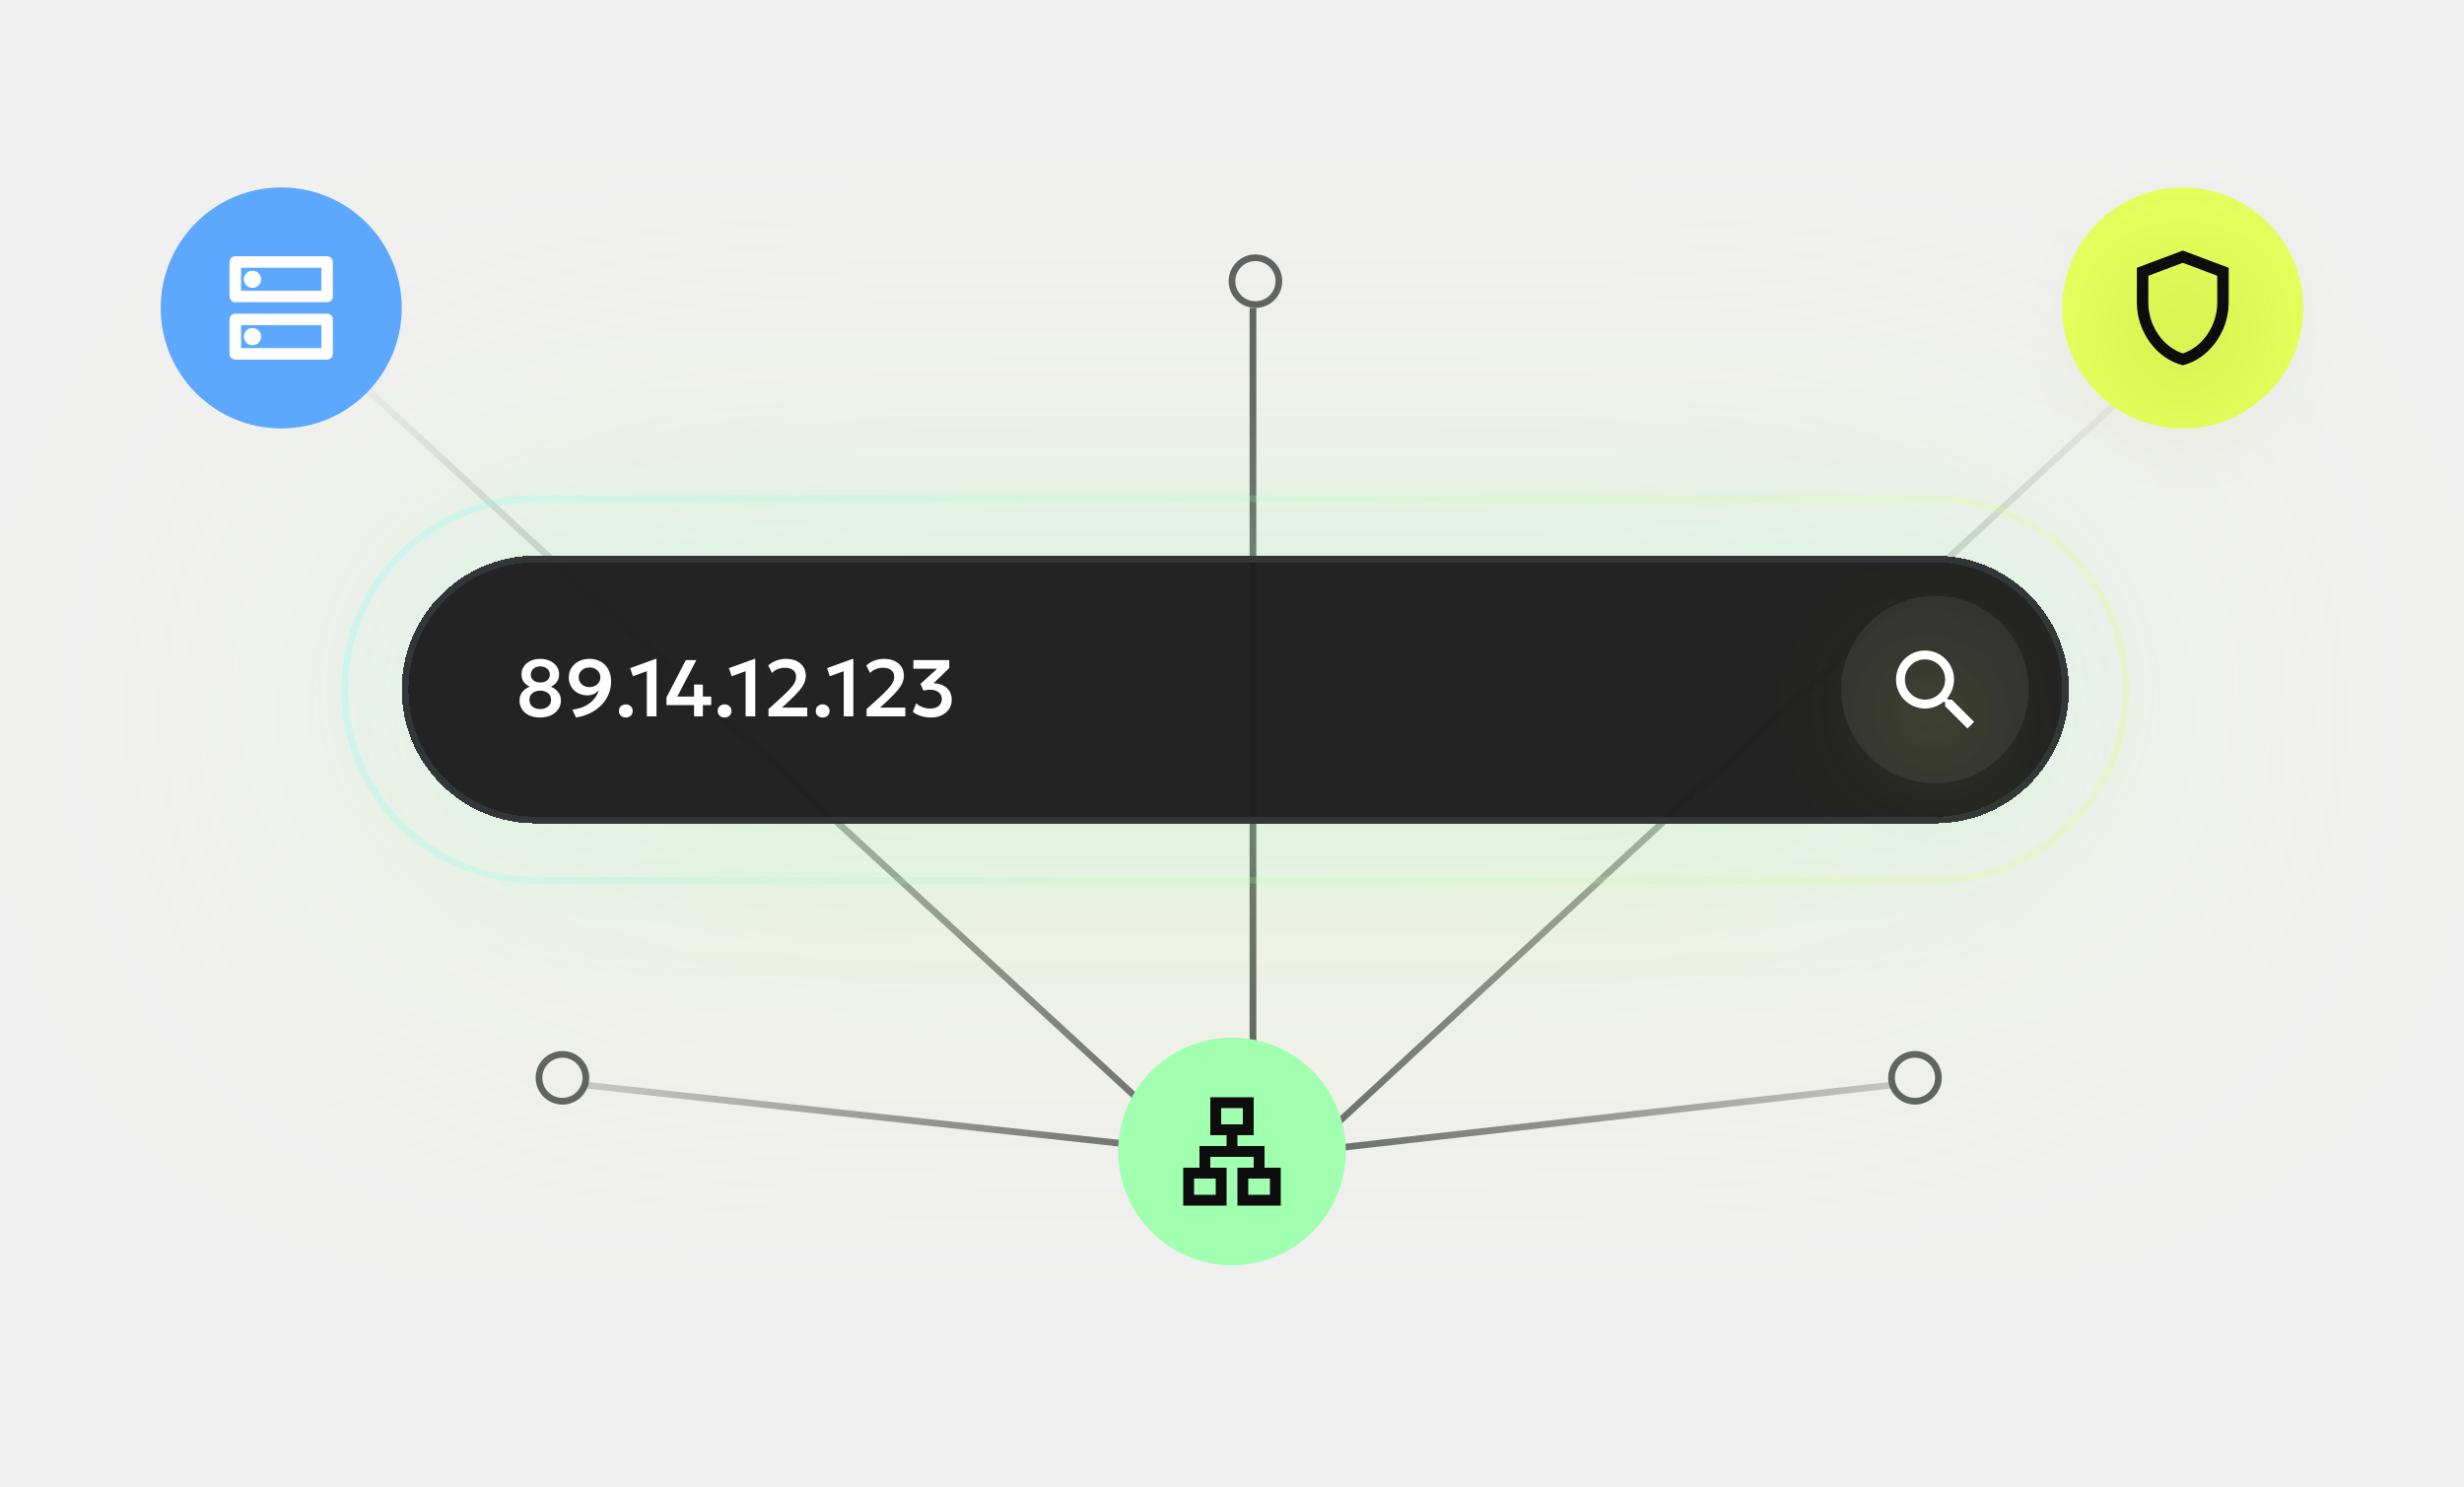
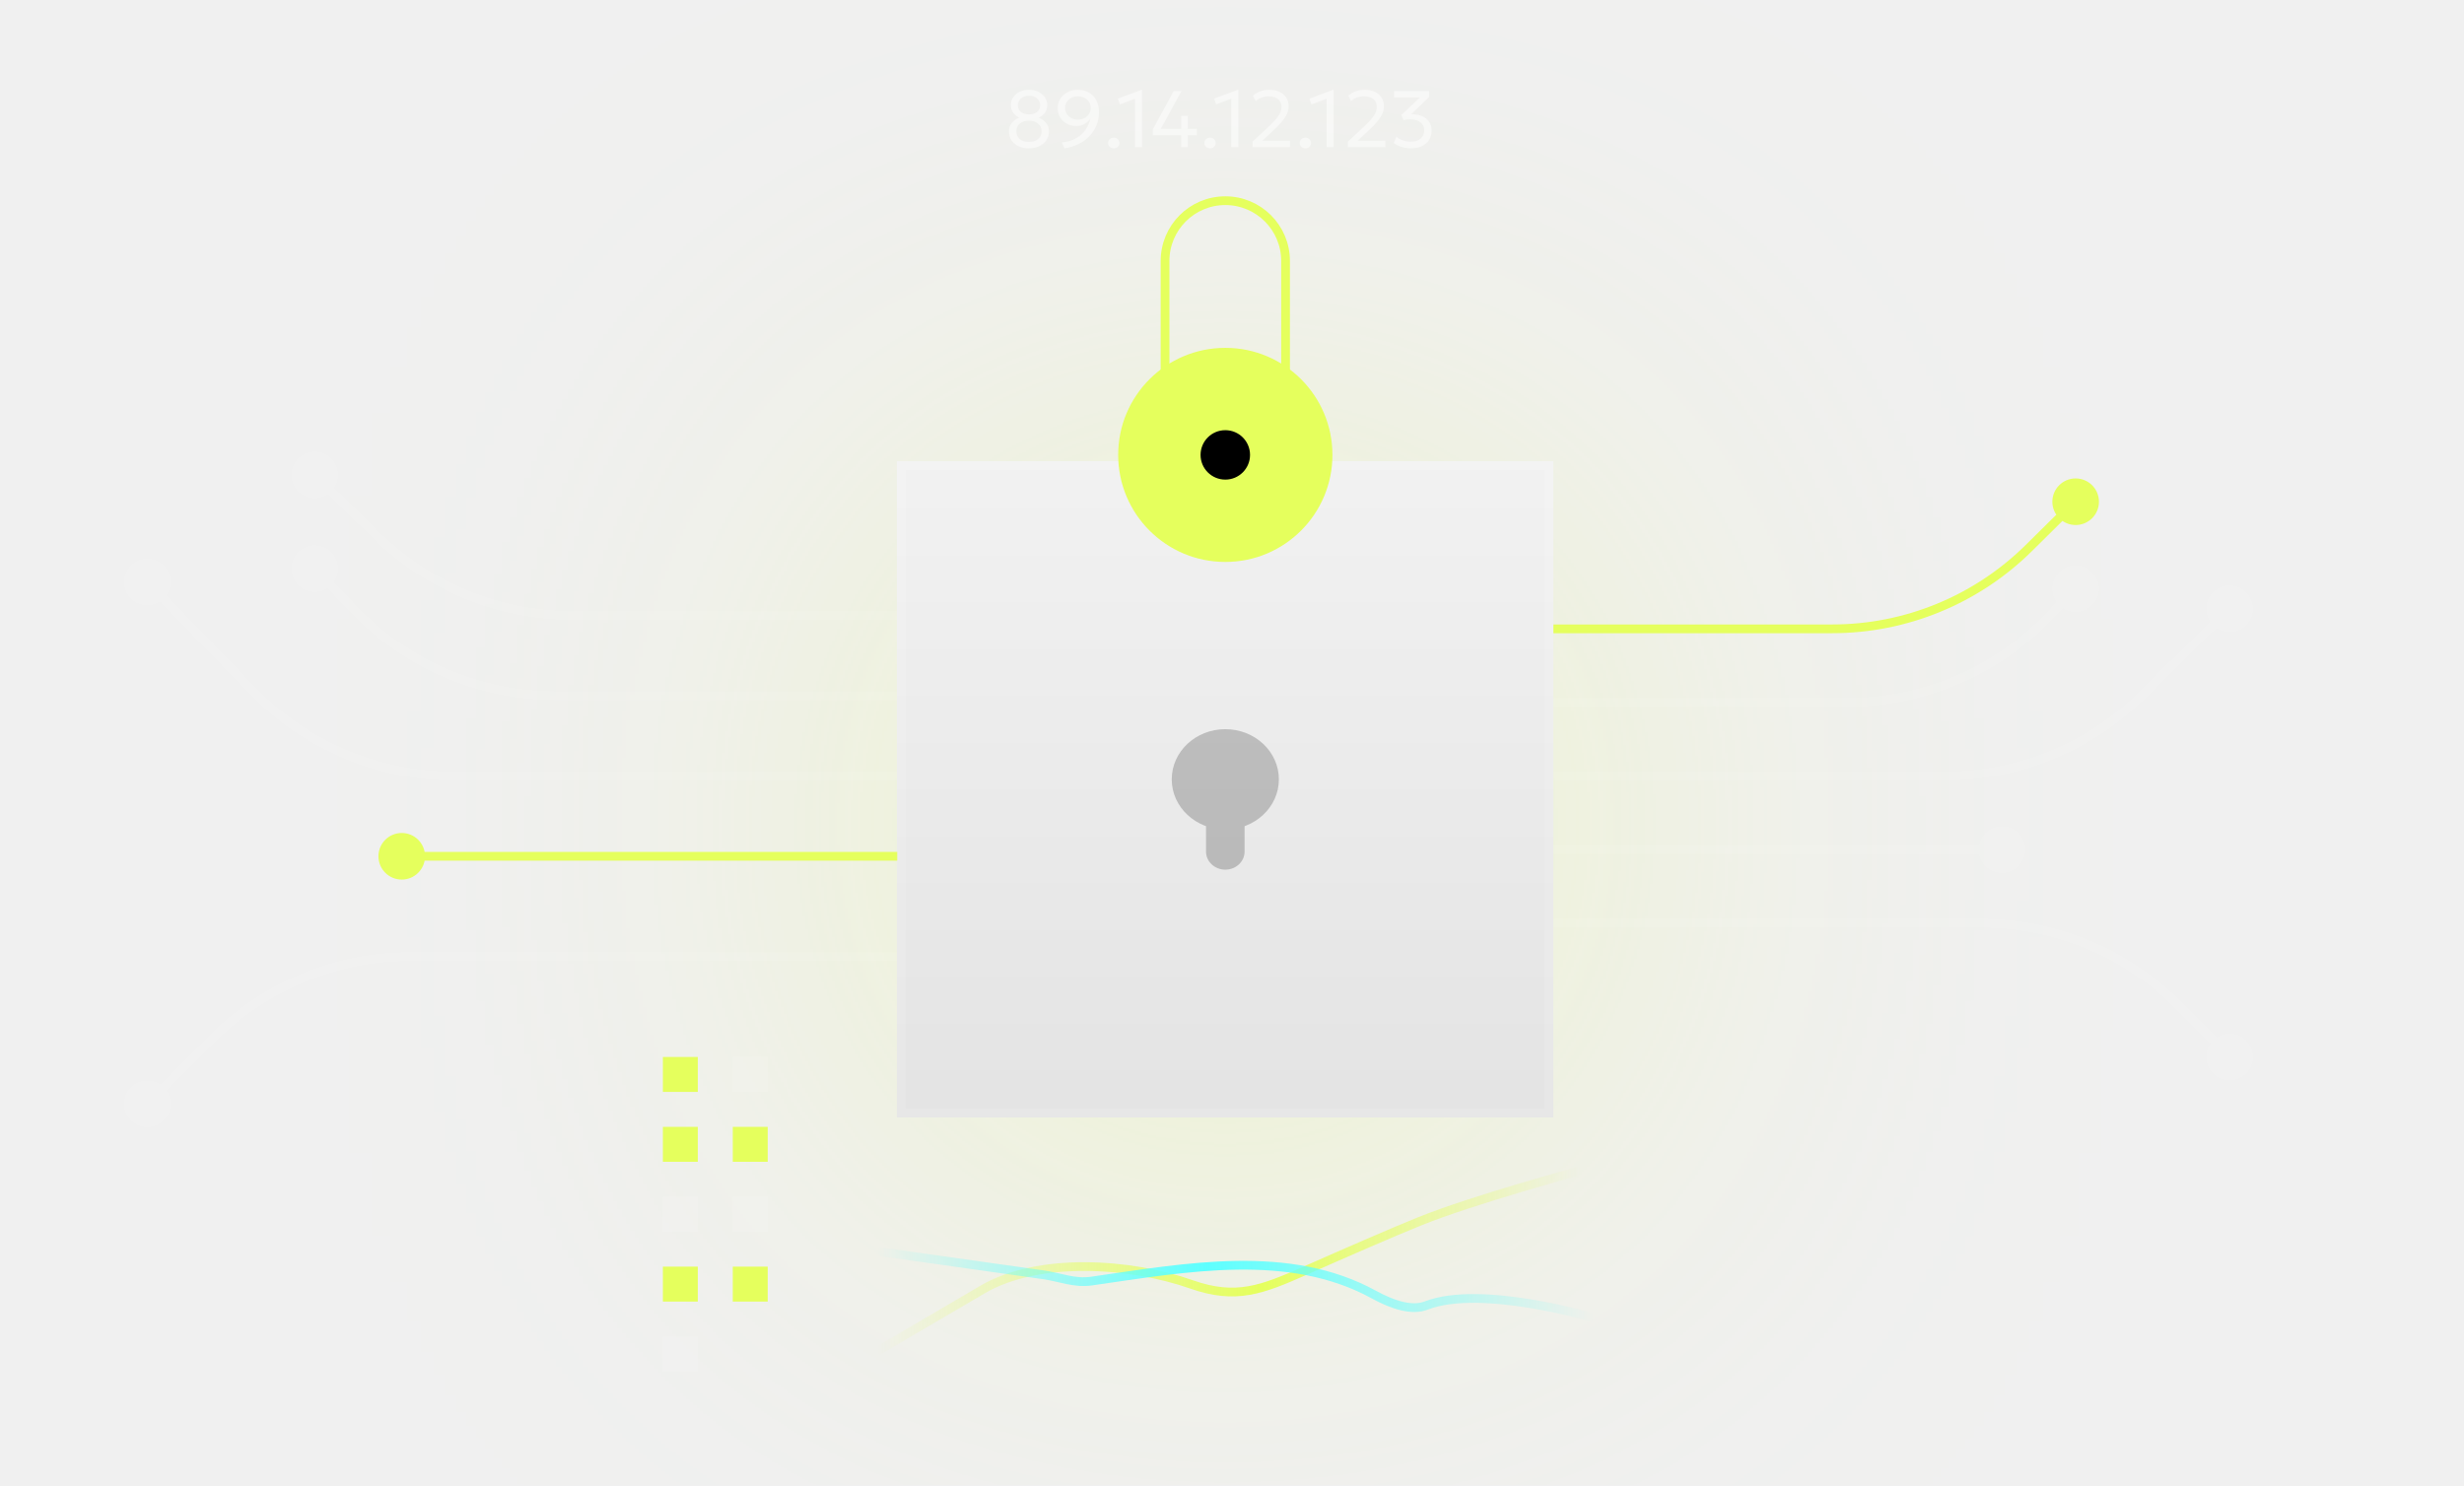
- <svg xmlns="http://www.w3.org/2000/svg" width="368" height="222" fill="none">
-   <g clip-path="url(#a)">
-     <path d="M47 50.98 178.461 172l-91.469-9.96M326 50.98 195.169 172l87.69-9.96m-95.729 4.482V46" stroke="url(#b)" stroke-linejoin="round" />
-     <rect x="80.5" y="157.5" width="7" height="7" rx="3.5" stroke="#5D6061" />
-     <rect x="282.5" y="157.5" width="7" height="7" rx="3.5" stroke="#5D6061" />
-     <rect x="184" y="38.5" width="7" height="7" rx="3.5" stroke="#5D6061" />
-     <g filter="url(#c)" shape-rendering="crispEdges">
-       <rect x="60" y="83" width="249" height="40" rx="20" fill="#1B1C1C" fill-opacity=".96" />
-       <rect x="60.5" y="83.5" width="248" height="39" rx="19.5" stroke="#323638" />
+ <svg xmlns="http://www.w3.org/2000/svg" width="282" height="170" viewBox="0 0 282 170" fill="none">
+   <g clip-path="url(#clip0_641_1184)">
+     <g filter="url(#filter0_d_641_1184)">
+       <rect x="102.685" y="52.838" width="75.098" height="75.045" fill="url(#paint0_linear_641_1184)" fill-opacity="0.1" shape-rendering="crispEdges" />
+       <rect x="103.185" y="53.338" width="74.098" height="74.045" stroke="white" stroke-opacity="0.1" shape-rendering="crispEdges" />
    </g>
-     <rect opacity=".2" x="51.5" y="74.5" width="266" height="57" rx="28.5" stroke="url(#d)" />
-     <path d="M80.654 107.18c-.636 0-1.184-.11-1.644-.33-.456-.224-.806-.526-1.05-.906a2.345 2.345 0 0 1-.366-1.284c0-.504.134-.93.402-1.278.268-.352.642-.622 1.122-.81a2.19 2.19 0 0 1-.858-.66c-.248-.312-.372-.706-.372-1.182 0-.448.12-.844.36-1.188.24-.348.57-.622.99-.822.42-.2.902-.3 1.446-.3.548 0 1.034.1 1.458.3.424.2.756.474.996.822.244.348.366.744.366 1.188 0 .48-.128.874-.384 1.182a2.214 2.214 0 0 1-.846.66c.444.188.804.458 1.08.81.28.352.42.778.42 1.278 0 .472-.132.9-.396 1.284-.26.38-.624.682-1.092.906-.468.22-1.012.33-1.632.33Zm.042-5.232c.412 0 .752-.106 1.02-.318.268-.216.402-.502.402-.858 0-.348-.132-.64-.396-.876s-.606-.354-1.026-.354c-.424 0-.768.118-1.032.354-.26.236-.39.528-.39.876 0 .356.132.642.396.858.268.212.61.318 1.026.318Zm-.012 3.978c.28 0 .542-.052.786-.156.248-.108.448-.264.6-.468.152-.204.228-.456.228-.756 0-.452-.158-.794-.474-1.026-.316-.236-.696-.354-1.14-.354-.46 0-.844.12-1.152.36-.308.236-.462.576-.462 1.02 0 .448.16.79.48 1.026.32.236.698.354 1.134.354Zm5.337 1.254-.534-1.176c.756-.092 1.402-.278 1.938-.558.54-.284.976-.632 1.308-1.044.336-.412.578-.854.726-1.326a2.227 2.227 0 0 1-.756.582 2.178 2.178 0 0 1-.966.216 2.944 2.944 0 0 1-1.428-.342 2.624 2.624 0 0 1-.996-.954 2.67 2.67 0 0 1-.366-1.398c0-.52.13-.988.39-1.404a2.815 2.815 0 0 1 1.092-.99c.468-.244 1.008-.366 1.62-.366.62 0 1.172.134 1.656.402s.864.654 1.14 1.158c.28.5.42 1.104.42 1.812 0 .716-.134 1.378-.402 1.986a5.103 5.103 0 0 1-1.11 1.608 6.23 6.23 0 0 1-1.668 1.164 7.424 7.424 0 0 1-2.064.63Zm2.028-4.536c.456 0 .84-.14 1.152-.42.312-.28.468-.63.468-1.05 0-.428-.154-.778-.462-1.05-.304-.276-.69-.414-1.158-.414-.472 0-.86.138-1.164.414a1.345 1.345 0 0 0-.456 1.05c0 .42.154.77.462 1.05.312.28.698.42 1.158.42Zm5.413 4.536a1.07 1.07 0 0 1-.725-.264.906.906 0 0 1-.306-.714c0-.3.102-.538.306-.714.204-.18.446-.27.726-.27.284 0 .526.09.726.27.204.176.306.414.306.714a.906.906 0 0 1-.306.714 1.06 1.06 0 0 1-.726.264Zm3.145-.18v-6.738l-2.082.756-.408-1.212 3.822-1.386h.108V107h-1.44Zm7.049 0v-1.674H99.54v-1.146l2.892-5.58h1.566l-2.838 5.448h2.496v-1.788h1.32v1.788h1.248v1.278h-1.248V107h-1.32Zm4.56.18c-.28 0-.522-.088-.726-.264a.906.906 0 0 1-.306-.714c0-.3.102-.538.306-.714.204-.18.446-.27.726-.27.284 0 .526.09.726.27.204.176.306.414.306.714a.906.906 0 0 1-.306.714 1.06 1.06 0 0 1-.726.264Zm3.145-.18v-6.738l-2.082.756-.408-1.212 3.822-1.386h.108V107h-1.44Zm3.413 0v-1.074l1.806-1.644c.568-.52 1.02-.96 1.356-1.32.34-.364.584-.69.732-.978.152-.292.228-.584.228-.876 0-.428-.146-.762-.438-1.002-.292-.24-.7-.36-1.224-.36a2.91 2.91 0 0 0-1.062.198c-.34.132-.634.328-.882.588l-.552-1.134a3.777 3.777 0 0 1 1.224-.726c.46-.168.938-.252 1.434-.252.596 0 1.114.106 1.554.318.444.208.788.5 1.032.876s.366.818.366 1.326c0 .344-.07.686-.21 1.026-.136.34-.378.722-.726 1.146-.348.424-.842.936-1.482 1.536l-1.134 1.05h3.768V107h-5.79Zm8.091.18c-.28 0-.522-.088-.726-.264a.906.906 0 0 1-.306-.714c0-.3.102-.538.306-.714.204-.18.446-.27.726-.27.284 0 .526.09.726.27.204.176.306.414.306.714a.906.906 0 0 1-.306.714 1.06 1.06 0 0 1-.726.264Zm3.144-.18v-6.738l-2.082.756-.408-1.212 3.822-1.386h.108V107h-1.44Zm3.413 0v-1.074l1.806-1.644c.568-.52 1.02-.96 1.356-1.32.34-.364.584-.69.732-.978.152-.292.228-.584.228-.876 0-.428-.146-.762-.438-1.002-.292-.24-.7-.36-1.224-.36a2.91 2.91 0 0 0-1.062.198c-.34.132-.634.328-.882.588l-.552-1.134a3.777 3.777 0 0 1 1.224-.726c.46-.168.938-.252 1.434-.252.596 0 1.114.106 1.554.318.444.208.788.5 1.032.876s.366.818.366 1.326c0 .344-.07.686-.21 1.026-.136.34-.378.722-.726 1.146-.348.424-.842.936-1.482 1.536l-1.134 1.05h3.768V107h-5.79Zm9.603.18a4.935 4.935 0 0 1-1.548-.246c-.496-.164-.876-.372-1.14-.624l.498-1.26c.244.244.556.438.936.582.384.14.77.21 1.158.21.524 0 .944-.128 1.26-.384.316-.26.474-.604.474-1.032 0-.44-.162-.782-.486-1.026-.32-.248-.744-.372-1.272-.372-.316 0-.646.042-.99.126l-.438-1.002 2.484-2.262h-3.546V98.6h5.358v1.188l-2.346 2.274c.472.004.914.098 1.326.282.412.18.746.452 1.002.816.26.364.39.818.39 1.362 0 .524-.134.986-.402 1.386-.264.4-.63.712-1.098.936-.468.224-1.008.336-1.62.336Z" fill="#fff" />
-     <circle cx="289" cy="103" r="14" fill="#fff" fill-opacity=".07" />
-     <g filter="url(#e)">
-       <path d="M291.503 104.503h-.526l-.187-.18a4.315 4.315 0 0 0 1.047-2.82 4.333 4.333 0 1 0-4.334 4.334c1.074 0 2.06-.394 2.82-1.047l.18.187v.526l3.334 3.327.993-.993-3.327-3.334Zm-4 0c-1.66 0-3-1.34-3-3s1.34-3 3-3 3 1.34 3 3-1.34 3-3 3Z" fill="#fff" />
+     <rect x="75.864" y="120.991" width="4" height="4" fill="#E5FF5D" />
+     <rect x="83.864" y="120.991" width="4" height="4" fill="white" fill-opacity="0.1" />
+     <rect x="75.864" y="128.991" width="4" height="4" fill="#E5FF5D" />
+     <rect x="83.864" y="128.991" width="4" height="4" fill="#E5FF5D" />
+     <rect x="75.864" y="136.991" width="4" height="4" fill="white" fill-opacity="0.1" />
+     <rect x="83.864" y="136.991" width="4" height="4" fill="white" fill-opacity="0.1" />
+     <rect x="75.864" y="144.991" width="4" height="4" fill="#E5FF5D" />
+     <rect x="83.864" y="144.991" width="4" height="4" fill="#E5FF5D" />
+     <rect x="75.864" y="152.991" width="4" height="4" fill="white" fill-opacity="0.1" />
+     <g opacity="0.2">
+       <path d="M146.364 89.212C146.364 92.384 143.619 94.955 140.234 94.955C136.848 94.955 134.103 92.384 134.103 89.212C134.103 86.04 136.848 83.469 140.234 83.469C143.619 83.469 146.364 86.04 146.364 89.212Z" fill="black" />
+       <path d="M138.027 92.428C138.027 91.286 139.015 90.36 140.234 90.36C141.453 90.36 142.441 91.286 142.441 92.428V97.482C142.441 98.624 141.453 99.55 140.234 99.55C139.015 99.55 138.027 98.624 138.027 97.482V92.428Z" fill="black" />
    </g>
-     <circle cx="42" cy="46" r="18" fill="#5DA8FF" />
-     <path d="M48 48.571V52H36v-3.43h12Zm.857-1.714H35.142a.86.86 0 0 0-.857.857v5.143a.86.86 0 0 0 .857.857h13.715a.86.86 0 0 0 .857-.857v-5.143a.86.86 0 0 0-.857-.857Zm-11.143 4.714a1.29 1.29 0 0 1-1.286-1.285A1.29 1.29 0 0 1 37.714 49 1.29 1.29 0 0 1 39 50.286c0 .711-.575 1.285-1.286 1.285ZM48 40v3.428H36V40h12Zm.857-1.714H35.142a.86.86 0 0 0-.857.857v5.143a.86.86 0 0 0 .857.857h13.715a.86.86 0 0 0 .857-.857v-5.143a.86.86 0 0 0-.857-.857ZM37.714 43a1.29 1.29 0 0 1-1.286-1.286 1.29 1.29 0 0 1 1.286-1.285c.703 0 1.286.582 1.286 1.285A1.29 1.29 0 0 1 37.714 43Z" fill="#fff" />
-     <circle cx="326" cy="46" r="18" fill="#E5FF5D" />
-     <g filter="url(#f)">
-       <path d="M326 37.428 319.142 40v5.22c0 4.328 2.923 8.366 6.858 9.351 3.934-.985 6.857-5.023 6.857-9.351V40L326 37.428Zm5.142 7.792c0 3.428-2.185 6.6-5.142 7.569-2.958-.97-5.143-4.132-5.143-7.57v-4.028L326 39.263l5.142 1.928v4.029Z" fill="#0D0D0D" />
+     <rect x="128.473" y="40.32" width="23.522" height="23.505" rx="11.752" fill="#E5FF5D" stroke="#E5FF5D" />
+     <g opacity="0.5">
+       <path d="M117.75 16.985C117.284 16.985 116.88 16.899 116.536 16.727C116.196 16.556 115.933 16.325 115.746 16.034C115.562 15.743 115.47 15.416 115.47 15.055C115.47 14.666 115.574 14.34 115.782 14.076C115.994 13.813 116.288 13.608 116.665 13.461C116.408 13.36 116.181 13.188 115.985 12.946C115.789 12.704 115.69 12.399 115.69 12.032C115.69 11.695 115.779 11.395 115.957 11.131C116.135 10.865 116.38 10.656 116.693 10.506C117.005 10.353 117.362 10.277 117.764 10.277C118.172 10.277 118.532 10.353 118.845 10.506C119.16 10.659 119.407 10.869 119.585 11.136C119.766 11.399 119.856 11.698 119.856 12.032C119.856 12.399 119.758 12.704 119.562 12.946C119.366 13.188 119.137 13.36 118.877 13.461C119.232 13.608 119.517 13.814 119.732 14.081C119.946 14.344 120.054 14.669 120.054 15.055C120.054 15.416 119.959 15.743 119.769 16.034C119.579 16.325 119.31 16.556 118.964 16.727C118.621 16.899 118.216 16.985 117.75 16.985ZM117.773 13.093C118.144 13.093 118.449 13.001 118.688 12.817C118.927 12.631 119.047 12.379 119.047 12.064C119.047 11.752 118.929 11.49 118.693 11.278C118.46 11.067 118.153 10.961 117.773 10.961C117.393 10.961 117.085 11.067 116.849 11.278C116.613 11.49 116.495 11.752 116.495 12.064C116.495 12.379 116.615 12.631 116.854 12.817C117.093 13.001 117.399 13.093 117.773 13.093ZM117.764 16.245C118.018 16.245 118.254 16.201 118.472 16.112C118.693 16.02 118.869 15.883 119.001 15.703C119.136 15.522 119.203 15.299 119.203 15.032C119.203 14.637 119.064 14.335 118.785 14.127C118.506 13.919 118.166 13.814 117.764 13.814C117.347 13.814 117.002 13.92 116.73 14.132C116.457 14.34 116.32 14.64 116.32 15.032C116.32 15.299 116.386 15.522 116.518 15.703C116.65 15.883 116.825 16.02 117.042 16.112C117.263 16.201 117.503 16.245 117.764 16.245Z" fill="white" />
+       <path d="M121.827 16.985L121.523 16.305C122.179 16.234 122.732 16.066 123.183 15.799C123.637 15.533 123.994 15.207 124.254 14.821C124.518 14.432 124.694 14.021 124.783 13.589C124.611 13.844 124.386 14.047 124.107 14.2C123.831 14.351 123.526 14.425 123.192 14.425C122.791 14.425 122.427 14.338 122.102 14.164C121.777 13.989 121.52 13.747 121.33 13.438C121.143 13.128 121.049 12.773 121.049 12.372C121.049 11.977 121.148 11.621 121.344 11.306C121.543 10.99 121.817 10.741 122.167 10.557C122.516 10.37 122.916 10.277 123.367 10.277C123.833 10.277 124.246 10.378 124.608 10.58C124.973 10.782 125.258 11.076 125.463 11.462C125.672 11.845 125.776 12.312 125.776 12.863C125.776 13.412 125.676 13.919 125.477 14.384C125.281 14.847 125.005 15.259 124.65 15.62C124.294 15.979 123.876 16.274 123.394 16.507C122.916 16.74 122.394 16.899 121.827 16.985ZM123.367 13.695C123.643 13.695 123.891 13.637 124.112 13.52C124.335 13.404 124.512 13.245 124.64 13.043C124.769 12.84 124.833 12.612 124.833 12.358C124.833 11.972 124.696 11.655 124.42 11.407C124.147 11.156 123.796 11.03 123.367 11.03C122.941 11.03 122.59 11.156 122.314 11.407C122.038 11.655 121.9 11.972 121.9 12.358C121.9 12.612 121.964 12.84 122.093 13.043C122.225 13.245 122.401 13.404 122.622 13.52C122.843 13.637 123.091 13.695 123.367 13.695Z" fill="white" />
+       <path d="M127.47 16.985C127.289 16.985 127.136 16.928 127.01 16.815C126.884 16.701 126.821 16.553 126.821 16.369C126.821 16.185 126.884 16.037 127.01 15.923C127.136 15.81 127.289 15.753 127.47 15.753C127.648 15.753 127.799 15.81 127.925 15.923C128.054 16.037 128.118 16.185 128.118 16.369C128.118 16.553 128.054 16.701 127.925 16.815C127.799 16.928 127.648 16.985 127.47 16.985Z" fill="white" />
+       <path d="M129.896 16.847V11.306L128.163 11.949L127.937 11.283L130.641 10.277H130.705V16.847H129.896Z" fill="white" />
+       <path d="M135.182 16.847V15.487H131.931V14.821L134.327 10.414H135.228L132.851 14.752H135.182V13.268H135.945V14.752H136.98V15.487H135.945V16.847H135.182Z" fill="white" />
+       <path d="M138.488 16.985C138.308 16.985 138.154 16.928 138.029 16.815C137.903 16.701 137.84 16.553 137.84 16.369C137.84 16.185 137.903 16.037 138.029 15.923C138.154 15.81 138.308 15.753 138.488 15.753C138.666 15.753 138.818 15.81 138.944 15.923C139.072 16.037 139.137 16.185 139.137 16.369C139.137 16.553 139.072 16.701 138.944 16.815C138.818 16.928 138.666 16.985 138.488 16.985Z" fill="white" />
+       <path d="M140.915 16.847V11.306L139.181 11.949L138.956 11.283L141.66 10.277H141.724V16.847H140.915Z" fill="white" />
+       <path d="M143.354 16.847V16.199L144.757 14.908C145.204 14.498 145.567 14.141 145.846 13.837C146.125 13.531 146.331 13.252 146.462 13.001C146.594 12.747 146.66 12.491 146.66 12.234C146.66 11.86 146.53 11.566 146.269 11.352C146.012 11.137 145.655 11.03 145.198 11.03C144.913 11.03 144.639 11.078 144.375 11.173C144.114 11.268 143.895 11.405 143.718 11.586L143.391 10.952C143.903 10.502 144.539 10.277 145.299 10.277C145.731 10.277 146.11 10.355 146.435 10.511C146.763 10.664 147.019 10.883 147.203 11.168C147.387 11.45 147.479 11.782 147.479 12.165C147.479 12.431 147.425 12.7 147.318 12.969C147.21 13.239 147.019 13.542 146.743 13.879C146.47 14.213 146.082 14.614 145.58 15.083L144.476 16.098H147.639V16.847H143.354Z" fill="white" />
+       <path d="M149.399 16.985C149.218 16.985 149.065 16.928 148.939 16.815C148.814 16.701 148.751 16.553 148.751 16.369C148.751 16.185 148.814 16.037 148.939 15.923C149.065 15.81 149.218 15.753 149.399 15.753C149.577 15.753 149.729 15.81 149.854 15.923C149.983 16.037 150.048 16.185 150.048 16.369C150.048 16.553 149.983 16.701 149.854 16.815C149.729 16.928 149.577 16.985 149.399 16.985Z" fill="white" />
+       <path d="M151.826 16.847V11.306L150.092 11.949L149.867 11.283L152.57 10.277H152.635V16.847H151.826Z" fill="white" />
+       <path d="M154.265 16.847V16.199L155.668 14.908C156.115 14.498 156.478 14.141 156.757 13.837C157.036 13.531 157.242 13.252 157.373 13.001C157.505 12.747 157.571 12.491 157.571 12.234C157.571 11.86 157.441 11.566 157.18 11.352C156.923 11.137 156.566 11.03 156.109 11.03C155.824 11.03 155.549 11.078 155.286 11.173C155.025 11.268 154.806 11.405 154.628 11.586L154.302 10.952C154.814 10.502 155.45 10.277 156.21 10.277C156.642 10.277 157.021 10.355 157.346 10.511C157.674 10.664 157.93 10.883 158.114 11.168C158.297 11.45 158.389 11.782 158.389 12.165C158.389 12.431 158.336 12.7 158.229 12.969C158.121 13.239 157.93 13.542 157.654 13.879C157.381 14.213 156.993 14.614 156.491 15.083L155.387 16.098H158.55V16.847H154.265Z" fill="white" />
+       <path d="M161.515 16.985C161.122 16.985 160.742 16.928 160.374 16.815C160.01 16.698 159.722 16.548 159.51 16.364L159.814 15.639C160.016 15.816 160.267 15.957 160.568 16.061C160.868 16.162 161.167 16.213 161.464 16.213C161.93 16.213 162.301 16.096 162.577 15.864C162.856 15.631 162.995 15.317 162.995 14.922C162.995 14.527 162.85 14.219 162.558 13.998C162.27 13.775 161.886 13.663 161.404 13.663C161.156 13.663 160.9 13.692 160.637 13.75L160.374 13.171L162.499 11.154H159.551V10.414H163.561V11.099L161.515 13.075C161.925 13.062 162.309 13.124 162.664 13.258C163.02 13.39 163.306 13.598 163.524 13.883C163.742 14.165 163.85 14.524 163.85 14.959C163.85 15.363 163.749 15.718 163.547 16.024C163.348 16.328 163.072 16.564 162.719 16.732C162.37 16.901 161.968 16.985 161.515 16.985Z" fill="white" />
    </g>
-     <circle cx="184" cy="172" r="17" fill="#A1FFB0" />
-     <path d="M184.81 180.095h6.476v-5.666h-2.428v-3.238h-4.048v-1.62h2.429v-5.666h-6.477v5.666h2.429v1.62h-4.048v3.238h-2.428v5.666h6.476v-5.666h-2.429v-1.619h6.477v1.619h-2.429v5.666Zm-2.429-12.143v-2.428h3.238v2.428h-3.238Zm-.809 8.096v2.428h-3.238v-2.428h3.238Zm8.095 0v2.428h-3.238v-2.428h3.238Z" fill="#0D0D0D" />
+     <path d="M147.13 42.5V29.87C147.13 26.061 144.043 22.973 140.234 22.973V22.973C136.425 22.973 133.337 26.061 133.337 29.87V42.5" stroke="#E5FF5D" />
+     <rect x="136.902" y="48.743" width="6.663" height="6.658" rx="3.329" fill="black" stroke="#E5FF5D" />
+     <path d="M19.525 66.622C19.525 68.094 18.331 69.288 16.859 69.288C15.386 69.288 14.192 68.094 14.192 66.622C14.192 65.149 15.386 63.955 16.859 63.955C18.331 63.955 19.525 65.149 19.525 66.622ZM28.934 79.091L29.293 78.743L28.934 79.091ZM102.685 89.329H51.921V88.329H102.685V89.329ZM28.575 79.438L16.5 66.969L17.218 66.274L29.293 78.743L28.575 79.438ZM51.921 89.329C43.121 89.329 34.697 85.76 28.575 79.438L29.293 78.743C35.227 84.87 43.392 88.329 51.921 88.329V89.329Z" fill="white" fill-opacity="0.07" />
+     <path d="M48.645 98.018C48.645 99.491 47.451 100.685 45.978 100.685C44.505 100.685 43.312 99.491 43.312 98.018C43.312 96.545 44.505 95.351 45.978 95.351C47.451 95.351 48.645 96.545 48.645 98.018ZM102.685 98.518H45.978V97.518H102.685V98.518Z" fill="#E5FF5D" />
+     <path d="M19.525 126.351C19.525 127.824 18.331 129.018 16.859 129.018C15.386 129.018 14.192 127.824 14.192 126.351C14.192 124.879 15.386 123.685 16.859 123.685C18.331 123.685 19.525 124.879 19.525 126.351ZM24.259 118.922L24.613 119.275L24.259 118.922ZM102.685 110.005H46.931V109.005H102.685V110.005ZM24.613 119.275L17.213 126.704L16.505 125.999L23.905 118.569L24.613 119.275ZM46.931 110.005C38.555 110.005 30.524 113.34 24.613 119.275L23.905 118.569C30.003 112.446 38.289 109.005 46.931 109.005V110.005Z" fill="white" fill-opacity="0.07" />
+     <path d="M38.683 54.369C38.683 55.842 37.489 57.036 36.016 57.036C34.544 57.036 33.35 55.842 33.35 54.369C33.35 52.897 34.544 51.703 36.016 51.703C37.489 51.703 38.683 52.897 38.683 54.369ZM43.092 61.304L43.442 60.947L43.092 61.304ZM36.366 54.012L43.442 60.947L42.742 61.661L35.666 54.727L36.366 54.012ZM65.491 69.951H102.685V70.951H65.491V69.951ZM43.442 60.947C49.33 66.718 57.246 69.951 65.491 69.951V70.951C56.984 70.951 48.817 67.615 42.742 61.661L43.442 60.947Z" fill="white" fill-opacity="0.07" />
+     <path d="M38.683 65.09C38.683 66.563 37.489 67.757 36.016 67.757C34.544 67.757 33.35 66.563 33.35 65.09C33.35 63.617 34.544 62.423 36.016 62.423C37.489 62.423 38.683 63.617 38.683 65.09ZM102.685 80.14H63.618V79.14H102.685V80.14ZM40.16 70.134L35.655 65.436L36.377 64.744L40.882 69.442L40.16 70.134ZM63.618 80.14C54.762 80.14 46.29 76.526 40.16 70.134L40.882 69.442C46.823 75.637 55.035 79.14 63.618 79.14V80.14Z" fill="white" fill-opacity="0.07" />
+     <path d="M252.513 69.685C252.513 71.157 253.706 72.351 255.179 72.351C256.652 72.351 257.846 71.157 257.846 69.685C257.846 68.212 256.652 67.018 255.179 67.018C253.706 67.018 252.513 68.212 252.513 69.685ZM177.782 89.329H222.652V88.329H177.782V89.329ZM245.483 79.958L255.53 70.04L254.828 69.329L244.781 79.246L245.483 79.958ZM222.652 89.329C231.198 89.329 239.401 85.962 245.483 79.958L244.781 79.246C238.886 85.066 230.935 88.329 222.652 88.329V89.329Z" fill="white" fill-opacity="0.07" />
+     <path d="M226.458 97.252C226.458 98.725 227.652 99.919 229.125 99.919C230.598 99.919 231.792 98.725 231.792 97.252C231.792 95.78 230.598 94.586 229.125 94.586C227.652 94.586 226.458 95.78 226.458 97.252ZM177.782 97.752H229.125V96.752H177.782V97.752Z" fill="white" fill-opacity="0.07" />
+     <path d="M252.513 120.991C252.513 122.464 253.706 123.658 255.179 123.658C256.652 123.658 257.846 122.464 257.846 120.991C257.846 119.518 256.652 118.324 255.179 118.324C253.706 118.324 252.513 119.518 252.513 120.991ZM249.442 115.185L249.087 115.536L249.442 115.185ZM177.782 106.176H226.679V105.176H177.782V106.176ZM249.087 115.536L254.824 121.342L255.535 120.64L249.798 114.833L249.087 115.536ZM226.679 106.176C235.099 106.176 243.169 109.547 249.087 115.536L249.798 114.833C243.692 108.654 235.366 105.176 226.679 105.176V106.176Z" fill="white" fill-opacity="0.07" />
+     <path d="M234.888 57.432C234.888 58.905 236.081 60.099 237.554 60.099C239.027 60.099 240.221 58.905 240.221 57.432C240.221 55.96 239.027 54.766 237.554 54.766C236.081 54.766 234.888 55.96 234.888 57.432ZM237.203 57.077L231.843 62.378L232.547 63.089L237.906 57.788L237.203 57.077ZM209.692 71.482H177.782V72.482H209.692V71.482ZM231.843 62.378C225.946 68.211 217.986 71.482 209.692 71.482V72.482C218.25 72.482 226.462 69.107 232.547 63.089L231.843 62.378Z" fill="#E5FF5D" />
+     <path d="M234.888 67.388C234.888 68.86 236.081 70.054 237.554 70.054C239.027 70.054 240.221 68.86 240.221 67.388C240.221 65.915 239.027 64.721 237.554 64.721C236.081 64.721 234.888 65.915 234.888 67.388ZM177.782 80.906H211.415V79.906H177.782V80.906ZM234.85 70.924L237.915 67.734L237.194 67.041L234.129 70.231L234.85 70.924ZM211.415 80.906C220.26 80.906 228.722 77.301 234.85 70.924L234.129 70.231C228.189 76.412 219.987 79.906 211.415 79.906V80.906Z" fill="white" fill-opacity="0.07" />
+     <path d="M100.386 154.685L112.447 147.613C118.856 143.856 129.363 144.559 136.37 147.027V147.027C141.486 148.829 144.472 147.622 149.432 145.426C153.883 143.456 159.217 141.124 162.409 139.833C168.648 137.309 180.848 134.009 180.848 134.009" stroke="url(#paint1_linear_641_1184)" />
+     <path d="M100.386 143.239L119.384 145.921C121.358 146.2 122.938 146.929 124.911 146.646V146.646C135.824 145.075 147.543 142.881 157.211 148.18C159.517 149.444 161.645 150.057 163.22 149.445C169.513 147 182.38 150.856 182.38 150.856" stroke="url(#paint2_linear_641_1184)" />
  </g>
  <defs>
-     <filter id="c" x="-4" y="23" width="377" height="168" filterUnits="userSpaceOnUse" color-interpolation-filters="sRGB">
+     <filter id="filter0_d_641_1184" x="38.685" y="-7.162" width="203.098" height="203.045" filterUnits="userSpaceOnUse" color-interpolation-filters="sRGB">
      <feFlood flood-opacity="0" result="BackgroundImageFix" />
-       <feColorMatrix in="SourceAlpha" values="0 0 0 0 0 0 0 0 0 0 0 0 0 0 0 0 0 0 127 0" result="hardAlpha" />
+       <feColorMatrix in="SourceAlpha" type="matrix" values="0 0 0 0 0 0 0 0 0 0 0 0 0 0 0 0 0 0 127 0" result="hardAlpha" />
      <feOffset dy="4" />
      <feGaussianBlur stdDeviation="32" />
      <feComposite in2="hardAlpha" operator="out" />
-       <feColorMatrix values="0 0 0 0 0.898 0 0 0 0 1 0 0 0 0 0.365 0 0 0 0.3 0" />
-       <feBlend in2="BackgroundImageFix" result="effect1_dropShadow_2_979" />
-       <feColorMatrix in="SourceAlpha" values="0 0 0 0 0 0 0 0 0 0 0 0 0 0 0 0 0 0 127 0" result="hardAlpha" />
-       <feOffset />
-       <feGaussianBlur stdDeviation="16" />
-       <feComposite in2="hardAlpha" operator="out" />
-       <feColorMatrix values="0 0 0 0 0.364 0 0 0 0 1 0 0 0 0 1 0 0 0 0.2 0" />
-       <feBlend in2="effect1_dropShadow_2_979" result="effect2_dropShadow_2_979" />
-       <feBlend in="SourceGraphic" in2="effect2_dropShadow_2_979" result="shape" />
+       <feColorMatrix type="matrix" values="0 0 0 0 0.898 0 0 0 0 1 0 0 0 0 0.365 0 0 0 0.3 0" />
+       <feBlend mode="normal" in2="BackgroundImageFix" result="effect1_dropShadow_641_1184" />
+       <feBlend mode="normal" in="SourceGraphic" in2="effect1_dropShadow_641_1184" result="shape" />
    </filter>
-     <filter id="e" x="265" y="83" width="48" height="48" filterUnits="userSpaceOnUse" color-interpolation-filters="sRGB">
-       <feFlood flood-opacity="0" result="BackgroundImageFix" />
-       <feColorMatrix in="SourceAlpha" values="0 0 0 0 0 0 0 0 0 0 0 0 0 0 0 0 0 0 127 0" result="hardAlpha" />
-       <feOffset dy="4" />
-       <feGaussianBlur stdDeviation="8" />
-       <feComposite in2="hardAlpha" operator="out" />
-       <feColorMatrix values="0 0 0 0 0.607 0 0 0 0 0.708 0 0 0 0 0.079 0 0 0 1 0" />
-       <feBlend in2="BackgroundImageFix" result="effect1_dropShadow_2_979" />
-       <feBlend in="SourceGraphic" in2="effect1_dropShadow_2_979" result="shape" />
-     </filter>
-     <filter id="f" x="299.714" y="23.714" width="52.571" height="52.571" filterUnits="userSpaceOnUse" color-interpolation-filters="sRGB">
-       <feFlood flood-opacity="0" result="BackgroundImageFix" />
-       <feColorMatrix in="SourceAlpha" values="0 0 0 0 0 0 0 0 0 0 0 0 0 0 0 0 0 0 127 0" result="hardAlpha" />
-       <feOffset dy="4" />
-       <feGaussianBlur stdDeviation="8" />
-       <feComposite in2="hardAlpha" operator="out" />
-       <feColorMatrix values="0 0 0 0 0.607 0 0 0 0 0.708 0 0 0 0 0.079 0 0 0 1 0" />
-       <feBlend in2="BackgroundImageFix" result="effect1_dropShadow_2_979" />
-       <feBlend in="SourceGraphic" in2="effect1_dropShadow_2_979" result="shape" />
-     </filter>
-     <linearGradient id="b" x1="47" y1="106.261" x2="326" y2="106.261" gradientUnits="userSpaceOnUse">
-       <stop stop-color="#5D6061" stop-opacity="0" />
-       <stop offset=".5" stop-color="#5D6061" />
-       <stop offset="1" stop-color="#5D6061" stop-opacity="0" />
+     <linearGradient id="paint0_linear_641_1184" x1="140.234" y1="52.838" x2="140.234" y2="127.883" gradientUnits="userSpaceOnUse">
+       <stop stop-color="white" />
+       <stop offset="1" stop-color="#737373" />
    </linearGradient>
-     <linearGradient id="d" x1="318" y1="123.077" x2="60.451" y2="43.436" gradientUnits="userSpaceOnUse">
-       <stop stop-color="#E5FF5D" />
-       <stop offset="1" stop-color="#5DFFFF" />
+     <linearGradient id="paint1_linear_641_1184" x1="100.386" y1="144.347" x2="180.848" y2="144.347" gradientUnits="userSpaceOnUse">
+       <stop stop-color="#E5FF5D" stop-opacity="0" />
+       <stop offset="0.545" stop-color="#E5FF5D" />
+       <stop offset="1" stop-color="#E5FF5D" stop-opacity="0" />
    </linearGradient>
-     <clipPath id="a">
-       <path fill="#fff" d="M0 0h368v222H0z" />
+     <linearGradient id="paint2_linear_641_1184" x1="100.386" y1="142.815" x2="182.38" y2="142.815" gradientUnits="userSpaceOnUse">
+       <stop stop-color="#5DFFFF" stop-opacity="0" />
+       <stop offset="0.46" stop-color="#5DFFFF" />
+       <stop offset="1" stop-color="#5DFFFF" stop-opacity="0" />
+     </linearGradient>
+     <clipPath id="clip0_641_1184">
+       <rect width="282" height="170" fill="white" />
    </clipPath>
  </defs>
</svg>
